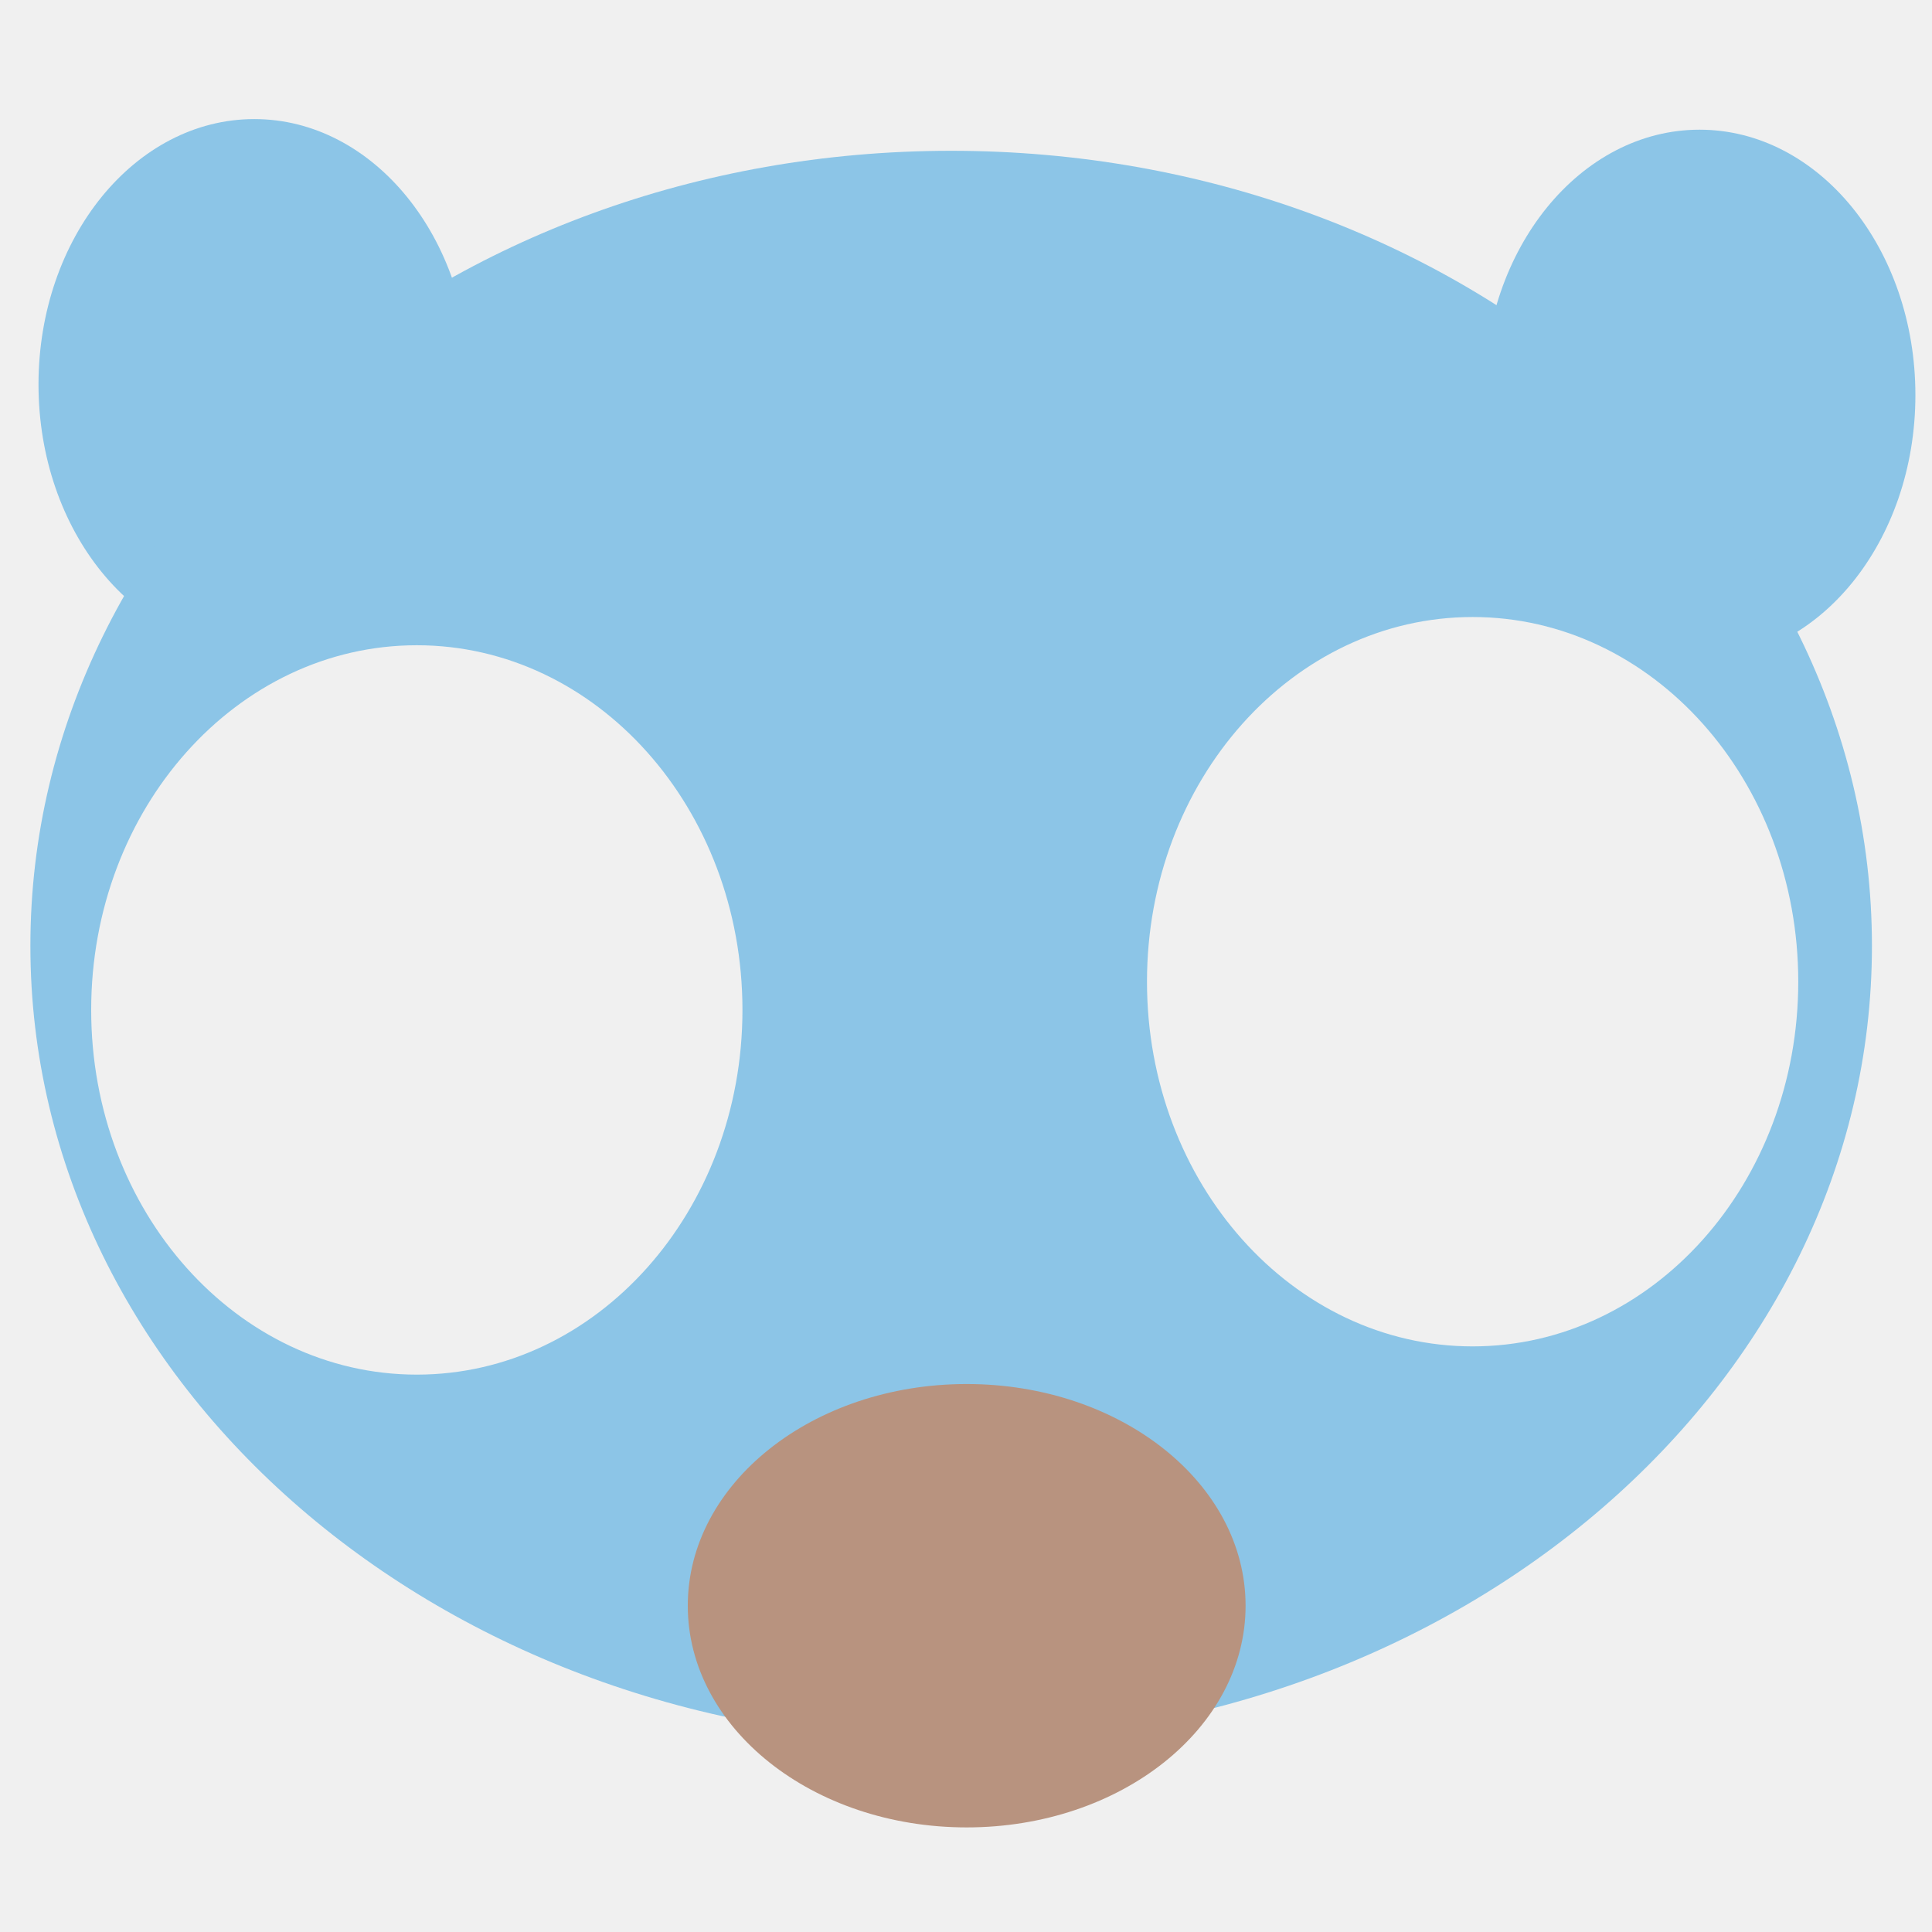
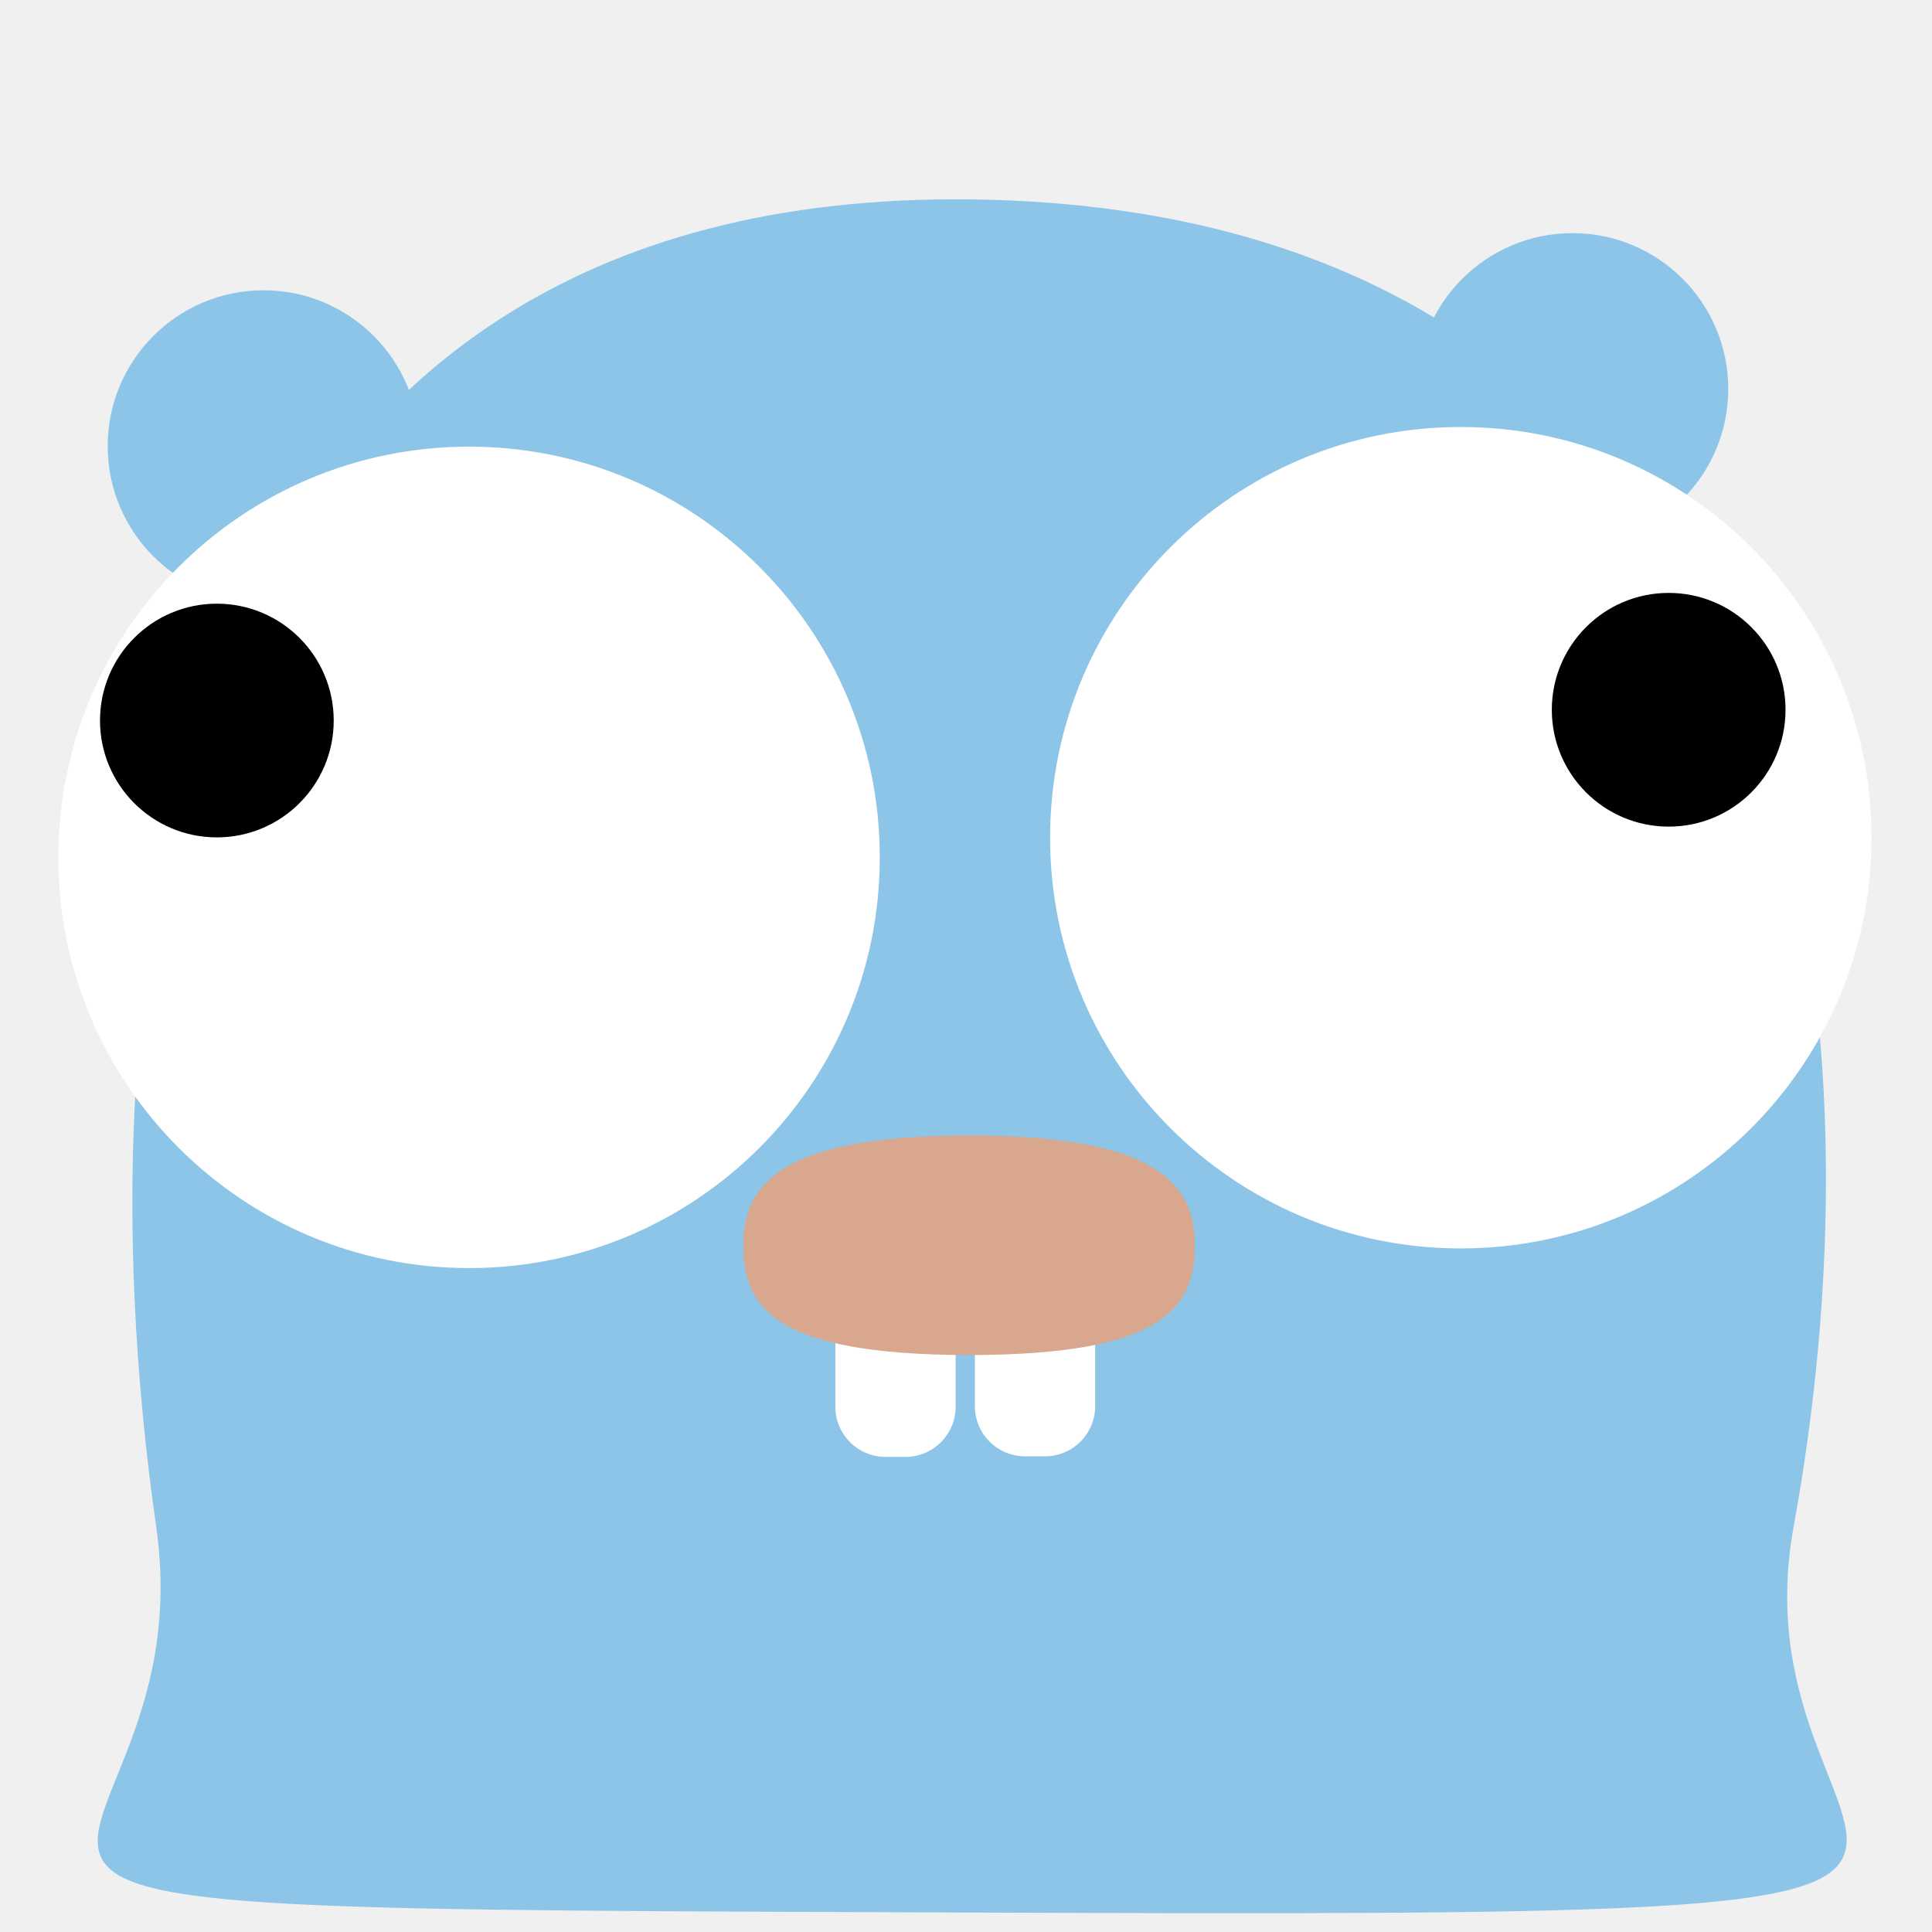
- <svg xmlns="http://www.w3.org/2000/svg" width="500" height="500" viewBox="0 0 500 500" version="1.1" id="svg1" xml:space="preserve">
+ <svg xmlns="http://www.w3.org/2000/svg" xmlns:xlink="http://www.w3.org/1999/xlink" width="500" height="500" viewBox="0 0 500 500" version="1.1" id="svg1" xml:space="preserve">
  <defs id="defs1">
    <linearGradient id="swatch13">
      <stop style="stop-color:#ff405c;stop-opacity:1;" offset="0" id="stop13" />
    </linearGradient>
    <linearGradient id="swatch61">
      <stop style="stop-color:#5090d0;stop-opacity:1;" offset="0" id="stop61" />
    </linearGradient>
    <linearGradient id="swatch30">
      <stop style="stop-color:#f9f9f9;stop-opacity:1;" offset="0" id="stop30" />
    </linearGradient>
  </defs>
  <g id="layer1">
-     <ellipse style="opacity:1;fill:#8cc5e7;fill-opacity:1;stroke:none;stroke-width:17.483;stroke-linejoin:bevel;stroke-dasharray:none;stroke-opacity:1;paint-order:markers fill stroke" id="path2" cx="439.855" cy="102.243" rx="55.849" ry="68.679" />
-     <ellipse style="opacity:1;fill:#8cc5e7;fill-opacity:1;stroke:none;stroke-width:17.483;stroke-linejoin:bevel;stroke-dasharray:none;stroke-opacity:1;paint-order:markers fill stroke" id="ellipse2" cx="65.814" cy="99.498" rx="55.849" ry="68.679" />
-     <path id="path1" style="opacity:1;fill:#8cc5e7;fill-opacity:1;stroke:none;stroke-width:17.483;stroke-linejoin:bevel;stroke-dasharray:none;stroke-opacity:1;paint-order:markers fill stroke" d="M 246.159,39.026 A 238.295,205.759 0 0 0 7.864,244.785 238.295,205.759 0 0 0 246.159,450.544 238.295,205.759 0 0 0 484.456,244.785 238.295,205.759 0 0 0 246.159,39.026 Z m 134.954,120.658 a 84.274,94.381 0 0 1 84.276,94.38 84.274,94.381 0 0 1 -84.276,94.38 84.274,94.381 0 0 1 -84.274,-94.38 84.274,94.381 0 0 1 84.274,-94.38 z m -273.242,7.305 a 84.274,94.381 0 0 1 84.276,94.382 84.274,94.381 0 0 1 -84.276,94.38 84.274,94.381 0 0 1 -84.274,-94.38 84.274,94.381 0 0 1 84.274,-94.382 z" />
-     <ellipse style="opacity:1;fill:#b8937f;fill-opacity:1;stroke:none;stroke-width:20.83;stroke-linejoin:bevel;stroke-dasharray:none;stroke-opacity:1;paint-order:markers fill stroke" id="path4" cx="250.176" cy="415.558" rx="72.179" ry="57.374" />
+     <circle style="opacity:1;fill:#8cc5e7;fill-opacity:1;stroke:none;stroke-width:26.687;stroke-linecap:square;stroke-miterlimit:10;stroke-opacity:1" id="path5" cx="68.201" cy="115.458" r="40.328" />
+     <use x="0" y="0" xlink:href="#path5" id="use5" transform="translate(338.7402,-14.79501)" />
+     <path id="path3" style="opacity:1;fill:#8cc5e7;fill-opacity:1;stroke-width:26.687;stroke-linecap:square;stroke-miterlimit:10" d="M 464.187,395.134 C 446.394,492.689 584.456,496.245 252.306,494.972 -79.843,493.699 54.848,495.976 40.426,395.134 18.658,242.926 46.63,48.454 252.306,51.619 457.983,54.785 491.903,243.167 464.187,395.134 Z" />
+     <g id="layer3">
+       <circle style="opacity:1;fill:#ffffff;fill-opacity:1;stroke:none;stroke-width:24.463;stroke-linecap:square;stroke-miterlimit:10;stroke-opacity:1" id="path6" cx="121.393" cy="221.884" r="106.293" />
+       <use x="0" y="0" xlink:href="#path6" id="use7" transform="translate(256.665,-5.085321)" />
+       <circle style="opacity:1;fill:#000000;fill-opacity:1;stroke:none;stroke-width:23.617;stroke-linecap:square;stroke-miterlimit:10;stroke-opacity:1" id="path3-2" cx="56.123" cy="186.473" r="30.242" />
+       <use x="0" y="0" xlink:href="#path3-2" id="use3" transform="translate(375.7276,-2.78573)" />
+     </g>
+     <rect style="opacity:1;fill:#ffffff;fill-opacity:1;stroke:none;stroke-width:18.896;stroke-linecap:square;stroke-miterlimit:10;stroke-opacity:1" id="rect5" width="31.124" height="51.914" x="216.19" y="325.129" ry="12.979" />
+     <use x="0" y="0" xlink:href="#rect5" id="use6" transform="translate(36.10913,-0.1452969)" />
+     <path id="path4" style="opacity:1;fill:#d9a78d;fill-opacity:1;stroke-width:13.188;stroke-linejoin:bevel;paint-order:markers fill stroke" d="m 309.224,322.266 c 0,15.691 -7.436,28.411 -58.428,28.411 -50.993,0 -58.428,-12.72 -58.428,-28.411 0,-15.691 9.622,-28.411 58.428,-28.411 48.806,0 58.428,12.72 58.428,28.411 z" />
  </g>
</svg>
